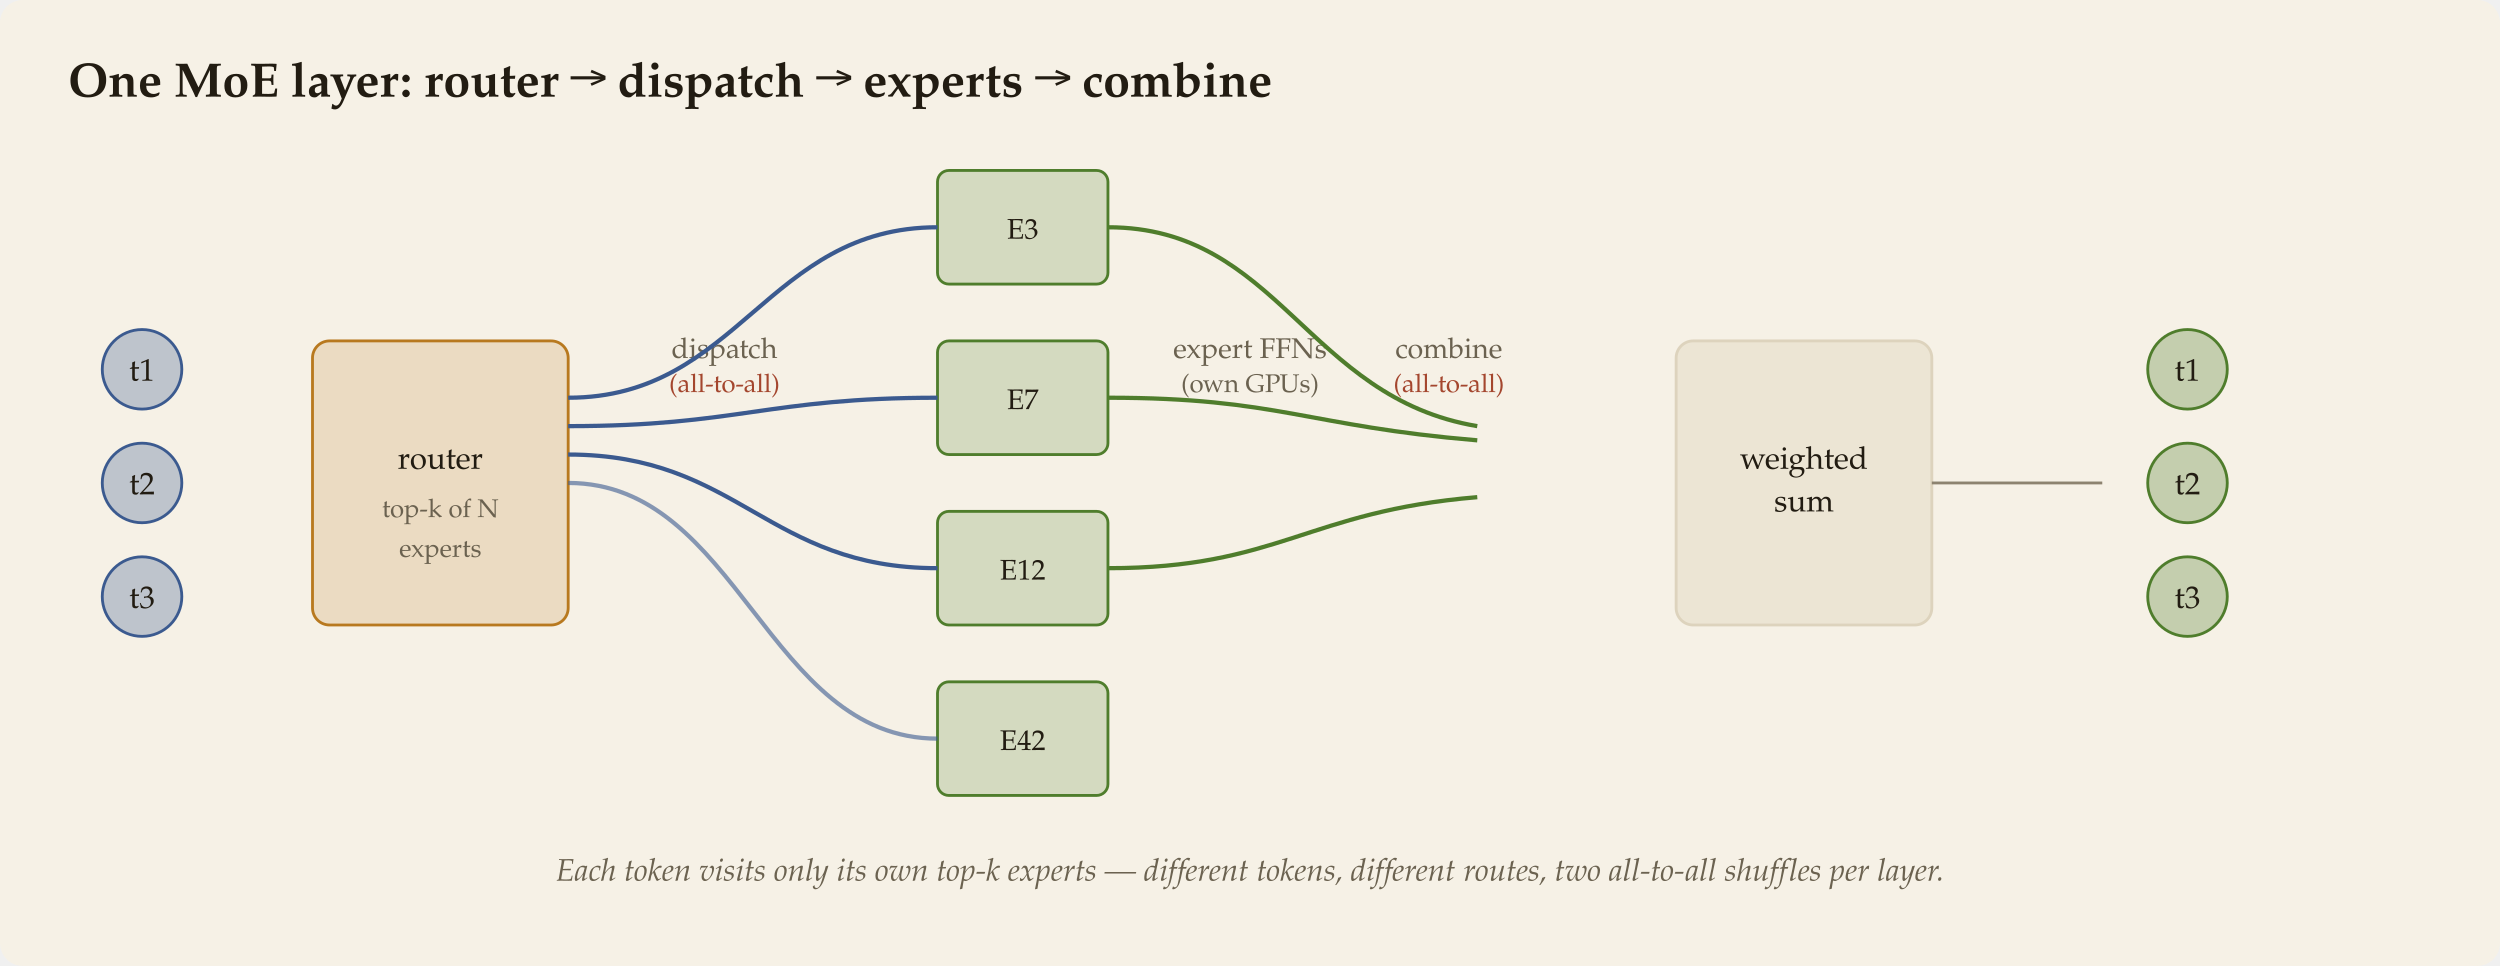
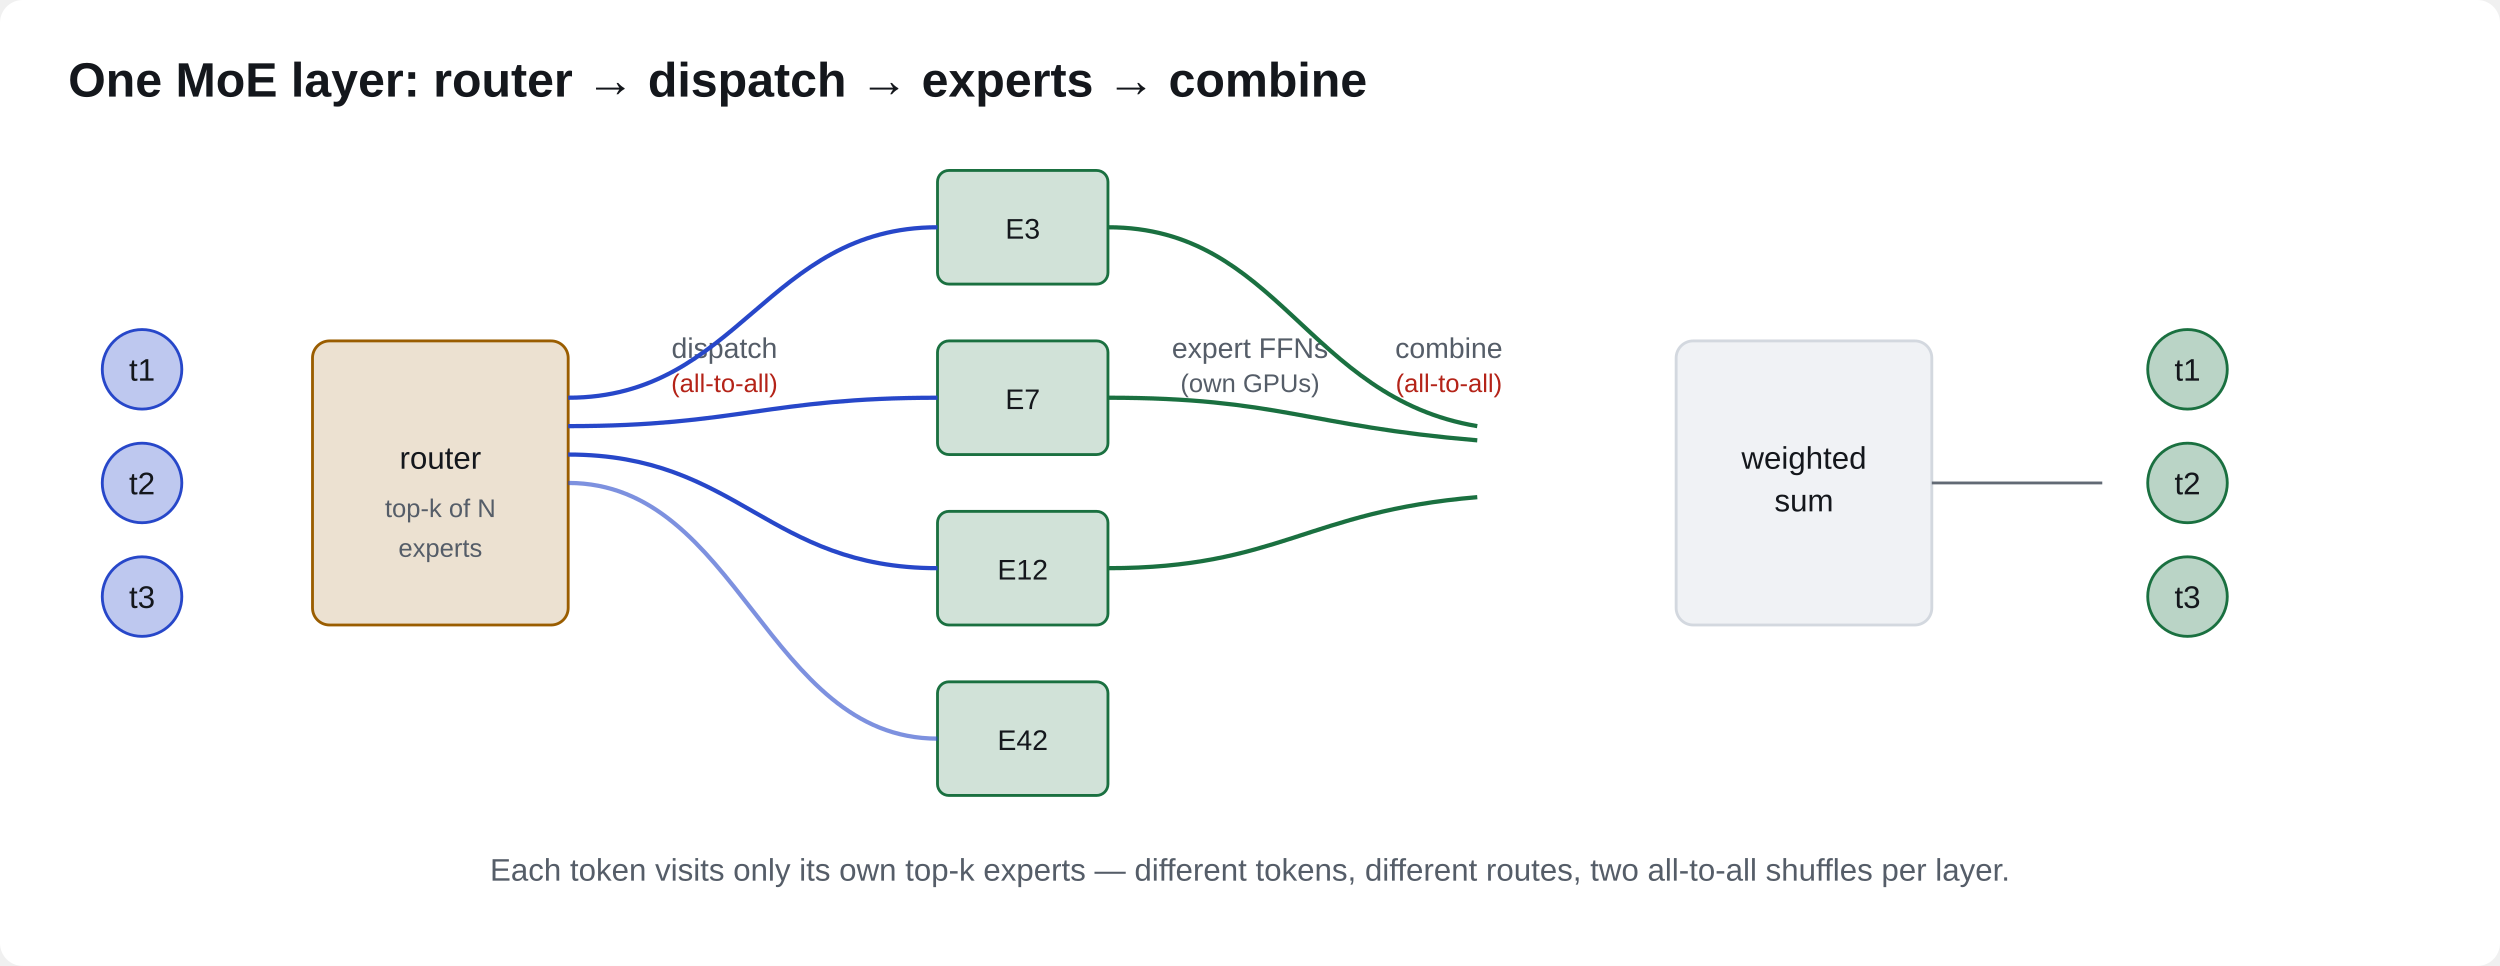
- <svg xmlns="http://www.w3.org/2000/svg" viewBox="0 0 880 340" width="880" height="340" font-family="Iowan Old Style, Palatino, Georgia, serif">
-   <rect width="880" height="340" rx="8" fill="#f6f1e6" />
-   <text x="24" y="34" font-size="17" font-weight="600" fill="#221c12">One MoE layer: router → dispatch → experts → combine</text>
-   <g font-size="11" fill="#221c12">
-     <circle cx="50" cy="130" r="14" fill="#3b5a8f" fill-opacity="0.3" stroke="#3b5a8f" />
+ <svg xmlns="http://www.w3.org/2000/svg" viewBox="0 0 880 340" width="880" height="340" font-family="Atkinson Hyperlegible Next, system-ui, -apple-system, Segoe UI, Helvetica Neue, Arial, sans-serif">
+   <rect width="880" height="340" rx="8" fill="#ffffff" />
+   <text x="24" y="34" font-size="17" font-weight="600" fill="#14171c">One MoE layer: router → dispatch → experts → combine</text>
+   <g font-size="11" fill="#14171c">
+     <circle cx="50" cy="130" r="14" fill="#2747c9" fill-opacity="0.3" stroke="#2747c9" />
    <text x="50" y="134" text-anchor="middle">t1</text>
-     <circle cx="50" cy="170" r="14" fill="#3b5a8f" fill-opacity="0.3" stroke="#3b5a8f" />
+     <circle cx="50" cy="170" r="14" fill="#2747c9" fill-opacity="0.3" stroke="#2747c9" />
    <text x="50" y="174" text-anchor="middle">t2</text>
-     <circle cx="50" cy="210" r="14" fill="#3b5a8f" fill-opacity="0.3" stroke="#3b5a8f" />
+     <circle cx="50" cy="210" r="14" fill="#2747c9" fill-opacity="0.3" stroke="#2747c9" />
    <text x="50" y="214" text-anchor="middle">t3</text>
  </g>
-   <rect x="110" y="120" width="90" height="100" rx="6" fill="#b8791f" fill-opacity="0.18" stroke="#b8791f" />
-   <text x="155" y="165" font-size="11" text-anchor="middle" fill="#221c12">router</text>
-   <text x="155" y="182" font-size="9" text-anchor="middle" fill="#6b6250">top-k of N</text>
-   <text x="155" y="196" font-size="9" text-anchor="middle" fill="#6b6250">experts</text>
-   <text x="255" y="126" font-size="10" fill="#6b6250" text-anchor="middle">dispatch</text>
-   <text x="255" y="138" font-size="9" fill="#a4462e" text-anchor="middle">(all-to-all)</text>
-   <g fill="#4f7d2c" fill-opacity="0.2" stroke="#4f7d2c">
+   <rect x="110" y="120" width="90" height="100" rx="6" fill="#9a5d00" fill-opacity="0.18" stroke="#9a5d00" />
+   <text x="155" y="165" font-size="11" text-anchor="middle" fill="#14171c">router</text>
+   <text x="155" y="182" font-size="9" text-anchor="middle" fill="#555d68">top-k of N</text>
+   <text x="155" y="196" font-size="9" text-anchor="middle" fill="#555d68">experts</text>
+   <text x="255" y="126" font-size="10" fill="#555d68" text-anchor="middle">dispatch</text>
+   <text x="255" y="138" font-size="9" fill="#b42318" text-anchor="middle">(all-to-all)</text>
+   <g fill="#1a7040" fill-opacity="0.2" stroke="#1a7040">
    <rect x="330" y="60" width="60" height="40" rx="4" />
    <rect x="330" y="120" width="60" height="40" rx="4" />
    <rect x="330" y="180" width="60" height="40" rx="4" />
    <rect x="330" y="240" width="60" height="40" rx="4" />
  </g>
-   <g font-size="10" text-anchor="middle" fill="#221c12">
+   <g font-size="10" text-anchor="middle" fill="#14171c">
    <text x="360" y="84">E3</text>
    <text x="360" y="144">E7</text>
    <text x="360" y="204">E12</text>
    <text x="360" y="264">E42</text>
  </g>
-   <path d="M200,140 C260,140 270,80 330,80" fill="none" stroke="#3b5a8f" stroke-width="1.5" />
-   <path d="M200,150 C260,150 270,140 330,140" fill="none" stroke="#3b5a8f" stroke-width="1.5" />
-   <path d="M200,160 C260,160 270,200 330,200" fill="none" stroke="#3b5a8f" stroke-width="1.5" />
-   <path d="M200,170 C260,170 270,260 330,260" fill="none" stroke="#3b5a8f" stroke-width="1.5" opacity="0.6" />
-   <text x="440" y="126" font-size="10" fill="#6b6250" text-anchor="middle">expert FFNs</text>
-   <text x="440" y="138" font-size="9" fill="#6b6250" text-anchor="middle">(own GPUs)</text>
-   <text x="510" y="126" font-size="10" fill="#6b6250" text-anchor="middle">combine</text>
-   <text x="510" y="138" font-size="9" fill="#a4462e" text-anchor="middle">(all-to-all)</text>
-   <path d="M390,80 C450,80 460,140 520,150" fill="none" stroke="#4f7d2c" stroke-width="1.5" />
-   <path d="M390,140 C450,140 460,150 520,155" fill="none" stroke="#4f7d2c" stroke-width="1.5" />
-   <path d="M390,200 C450,200 460,180 520,175" fill="none" stroke="#4f7d2c" stroke-width="1.5" />
-   <rect x="590" y="120" width="90" height="100" rx="6" fill="#ece5d4" stroke="#ddd3bd" />
-   <text x="635" y="165" font-size="11" text-anchor="middle" fill="#221c12">weighted</text>
-   <text x="635" y="180" font-size="11" text-anchor="middle" fill="#221c12">sum</text>
-   <g font-size="11" fill="#221c12">
-     <circle cx="770" cy="130" r="14" fill="#4f7d2c" fill-opacity="0.3" stroke="#4f7d2c" />
+   <path d="M200,140 C260,140 270,80 330,80" fill="none" stroke="#2747c9" stroke-width="1.5" />
+   <path d="M200,150 C260,150 270,140 330,140" fill="none" stroke="#2747c9" stroke-width="1.5" />
+   <path d="M200,160 C260,160 270,200 330,200" fill="none" stroke="#2747c9" stroke-width="1.5" />
+   <path d="M200,170 C260,170 270,260 330,260" fill="none" stroke="#2747c9" stroke-width="1.5" opacity="0.6" />
+   <text x="440" y="126" font-size="10" fill="#555d68" text-anchor="middle">expert FFNs</text>
+   <text x="440" y="138" font-size="9" fill="#555d68" text-anchor="middle">(own GPUs)</text>
+   <text x="510" y="126" font-size="10" fill="#555d68" text-anchor="middle">combine</text>
+   <text x="510" y="138" font-size="9" fill="#b42318" text-anchor="middle">(all-to-all)</text>
+   <path d="M390,80 C450,80 460,140 520,150" fill="none" stroke="#1a7040" stroke-width="1.5" />
+   <path d="M390,140 C450,140 460,150 520,155" fill="none" stroke="#1a7040" stroke-width="1.5" />
+   <path d="M390,200 C450,200 460,180 520,175" fill="none" stroke="#1a7040" stroke-width="1.5" />
+   <rect x="590" y="120" width="90" height="100" rx="6" fill="#f0f2f5" stroke="#d3d8df" />
+   <text x="635" y="165" font-size="11" text-anchor="middle" fill="#14171c">weighted</text>
+   <text x="635" y="180" font-size="11" text-anchor="middle" fill="#14171c">sum</text>
+   <g font-size="11" fill="#14171c">
+     <circle cx="770" cy="130" r="14" fill="#1a7040" fill-opacity="0.3" stroke="#1a7040" />
    <text x="770" y="134" text-anchor="middle">t1</text>
-     <circle cx="770" cy="170" r="14" fill="#4f7d2c" fill-opacity="0.3" stroke="#4f7d2c" />
+     <circle cx="770" cy="170" r="14" fill="#1a7040" fill-opacity="0.3" stroke="#1a7040" />
    <text x="770" y="174" text-anchor="middle">t2</text>
-     <circle cx="770" cy="210" r="14" fill="#4f7d2c" fill-opacity="0.3" stroke="#4f7d2c" />
+     <circle cx="770" cy="210" r="14" fill="#1a7040" fill-opacity="0.3" stroke="#1a7040" />
    <text x="770" y="214" text-anchor="middle">t3</text>
  </g>
-   <line x1="680" y1="170" x2="740" y2="170" stroke="#8d8370" />
-   <text x="440" y="310" font-size="11" font-style="italic" text-anchor="middle" fill="#6b6250">Each token visits only its own top-k experts — different tokens, different routes, two all-to-all shuffles per layer.</text>
+   <line x1="680" y1="170" x2="740" y2="170" stroke="#626a75" />
+   <text x="440" y="310" font-size="11" text-anchor="middle" fill="#555d68">Each token visits only its own top-k experts — different tokens, different routes, two all-to-all shuffles per layer.</text>
</svg>
